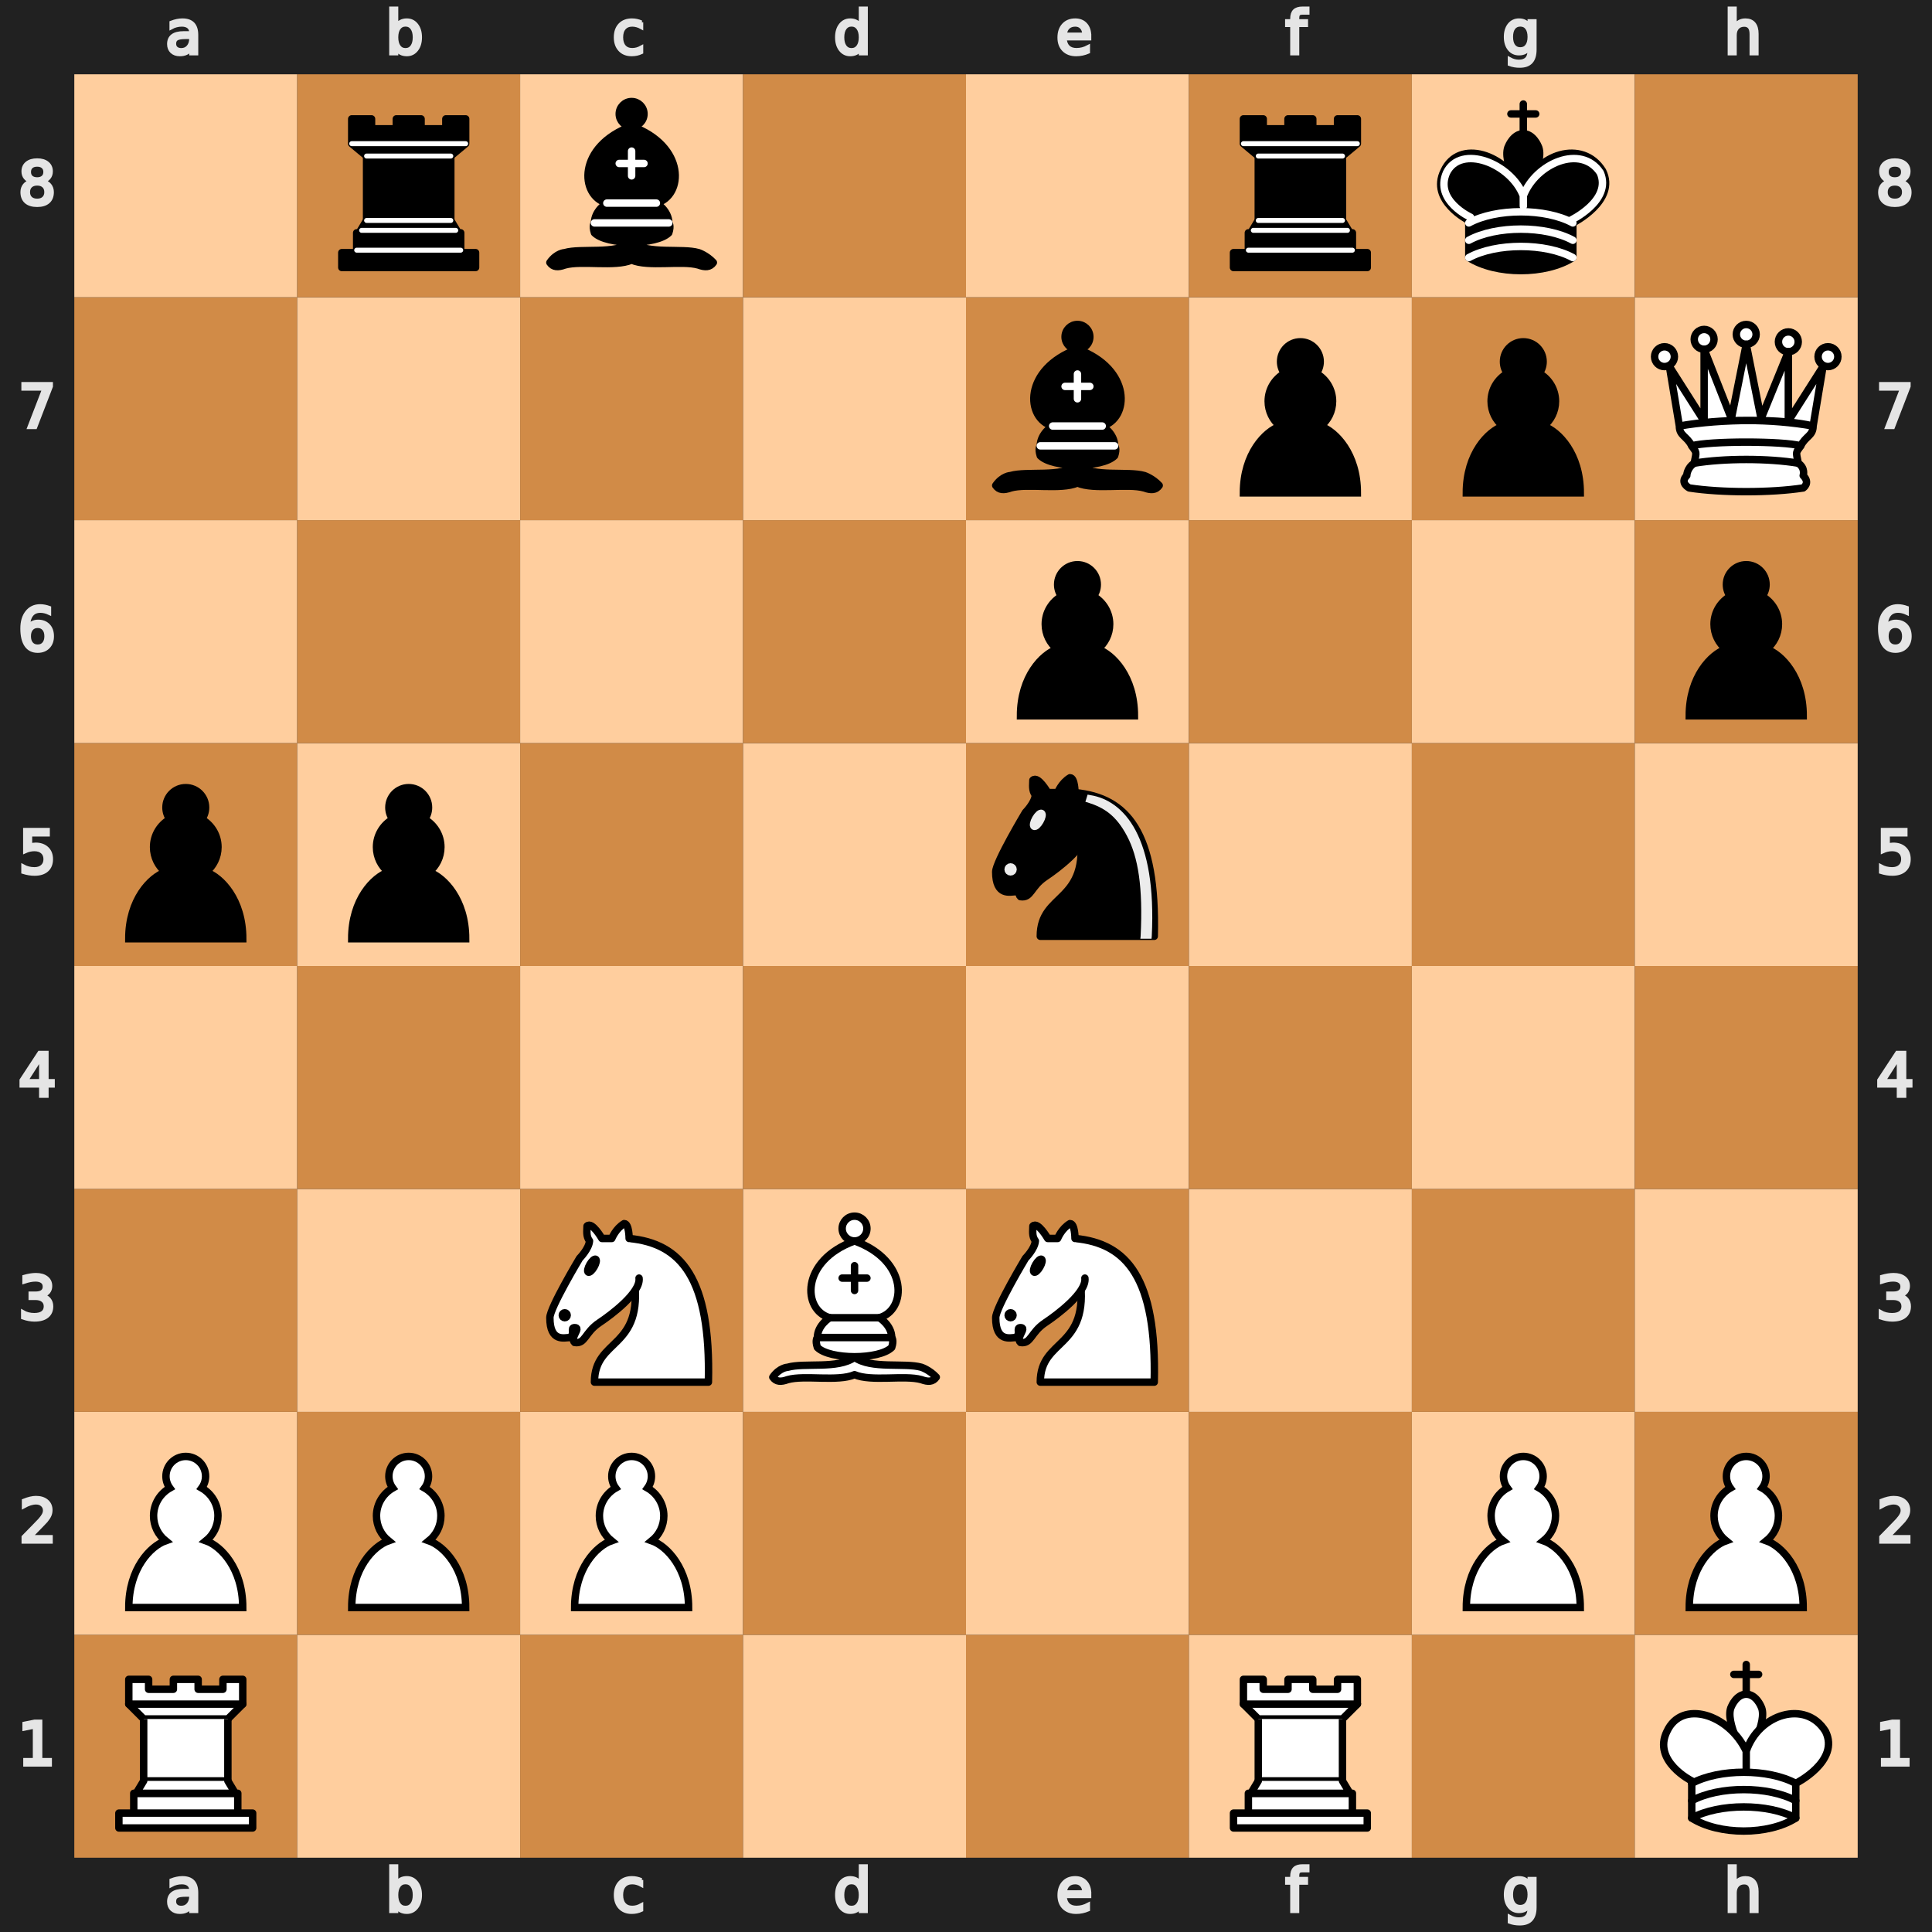
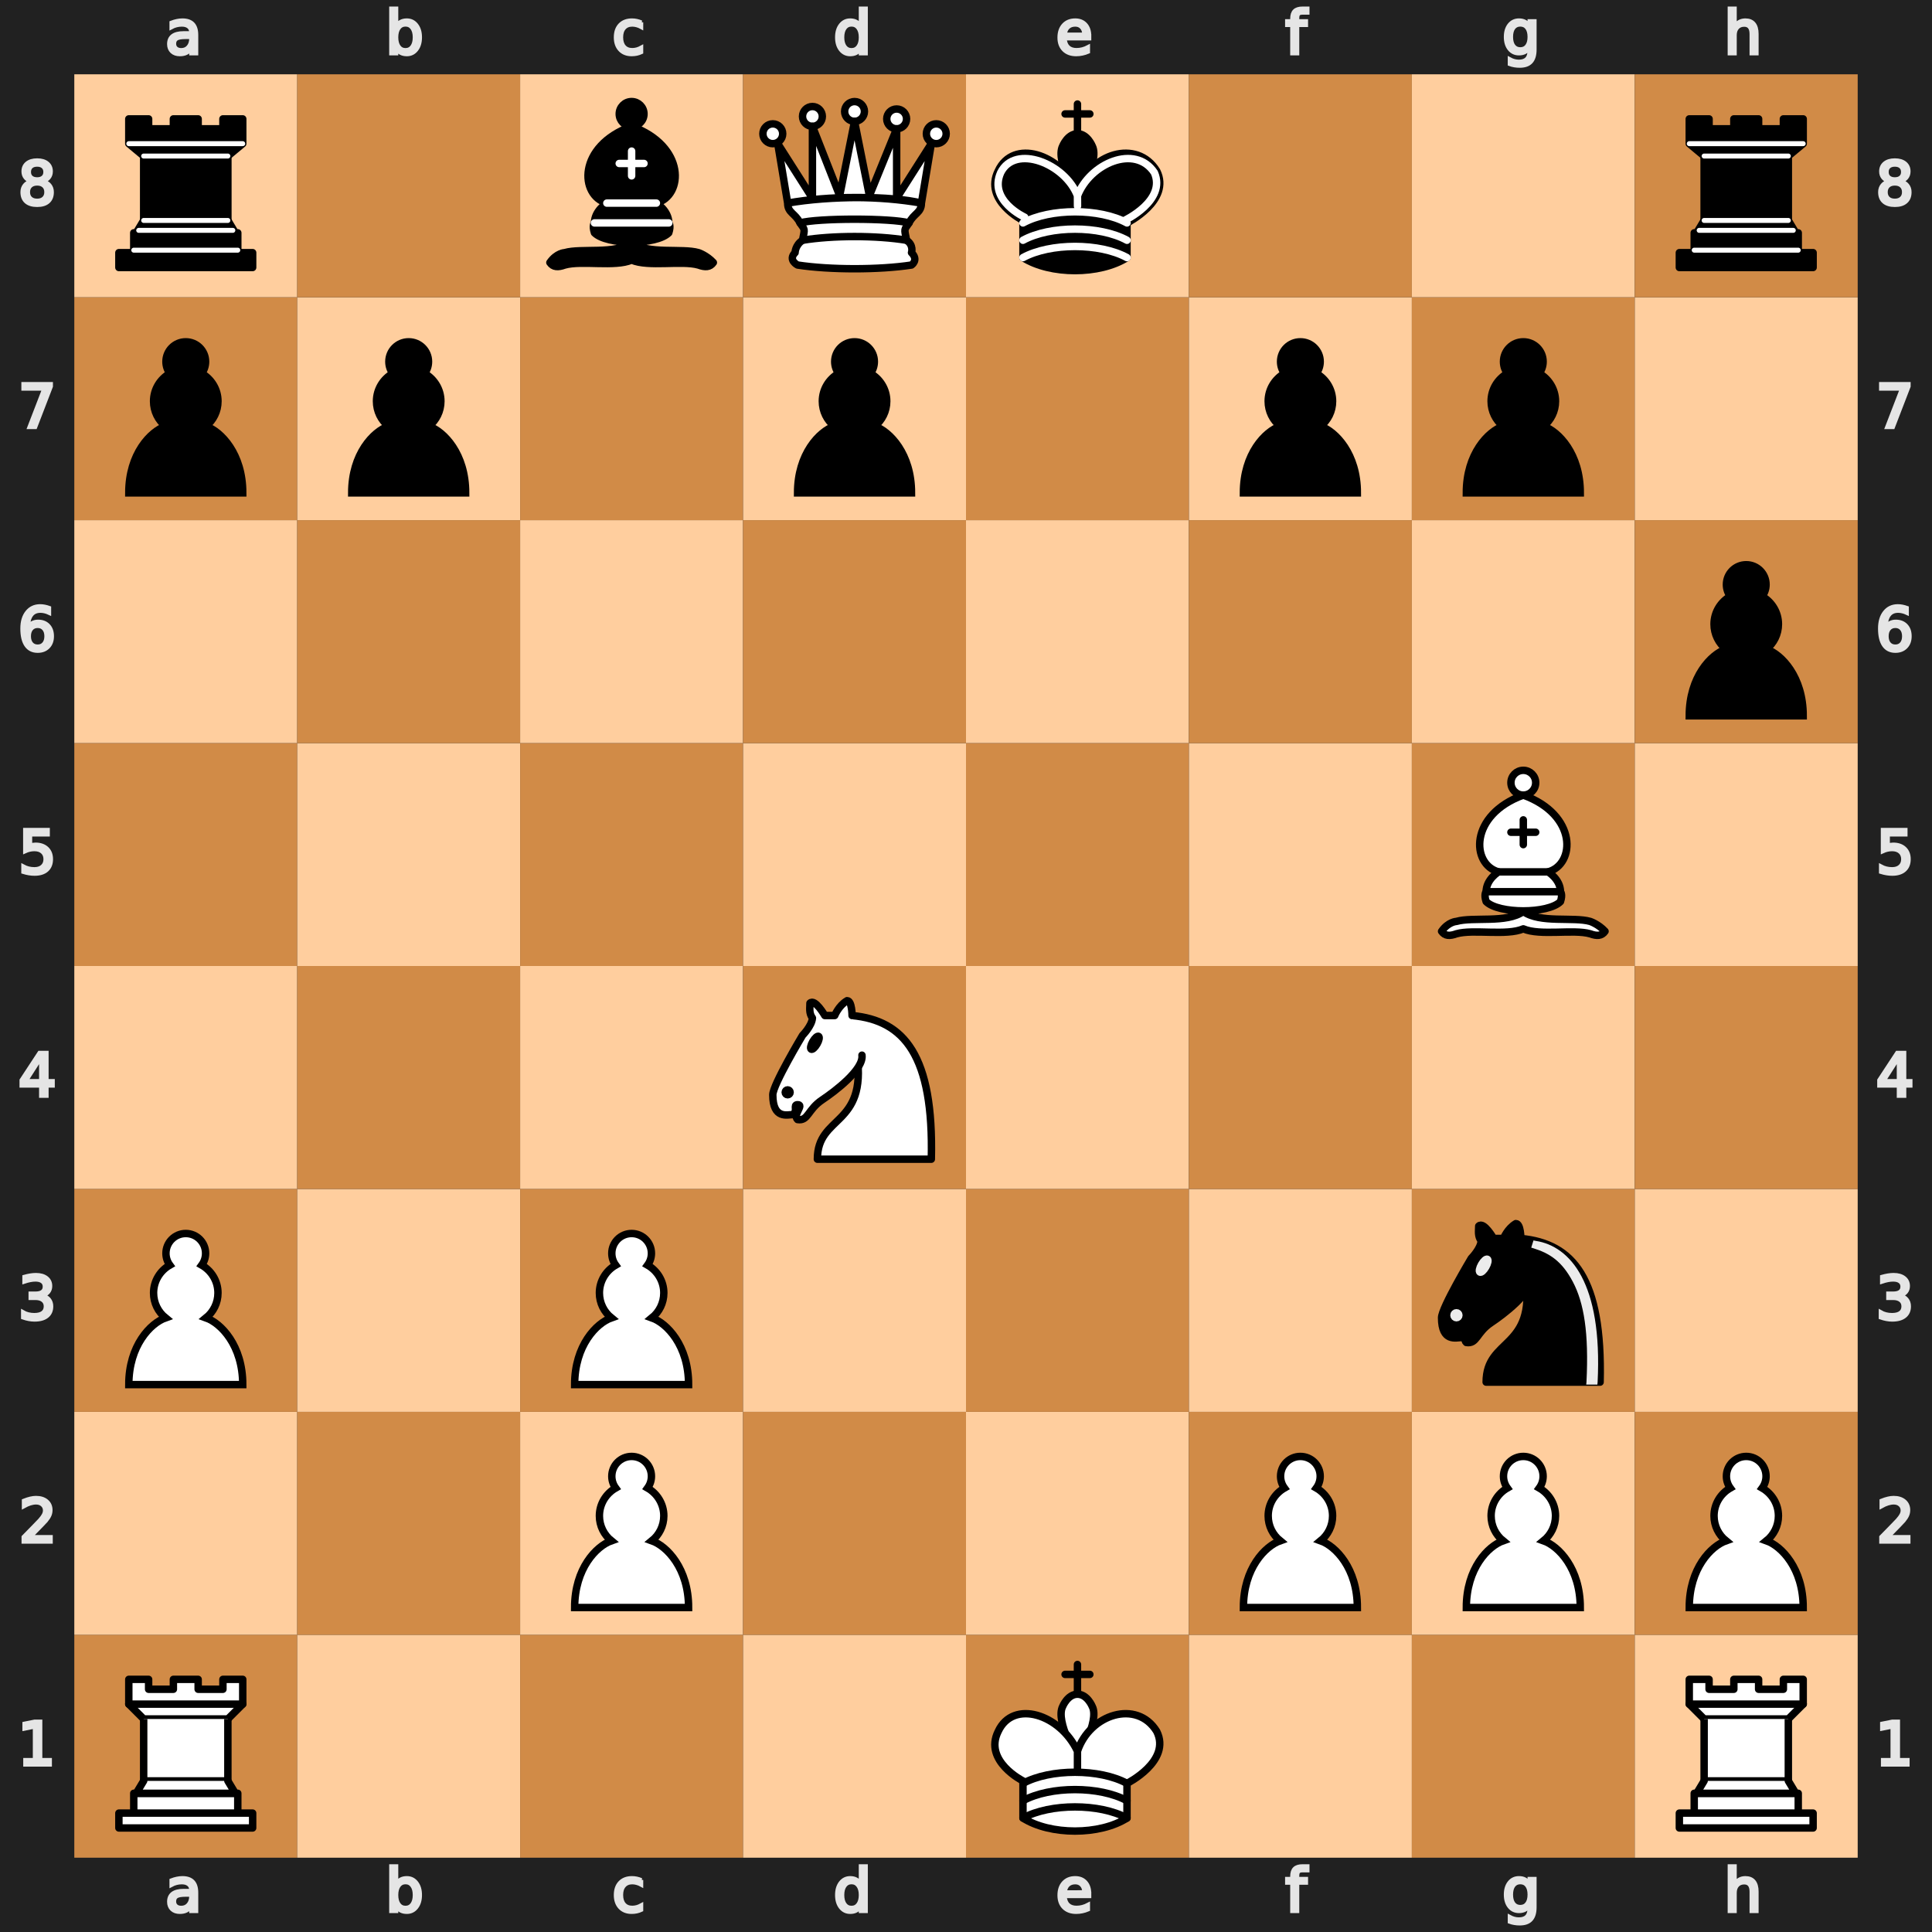
<svg xmlns="http://www.w3.org/2000/svg" xmlns:xlink="http://www.w3.org/1999/xlink" version="1.2" baseProfile="tiny" viewBox="0 0 390 390" width="350" height="350">
  <defs>
    <g id="white-pawn" class="white pawn">
      <path d="M22.5 9c-2.21 0-4 1.79-4 4 0 .89.29 1.71.78 2.38C17.33 16.5 16 18.59 16 21c0 2.03.94 3.84 2.41 5.03-3 1.06-7.41 5.55-7.41 13.47h23c0-7.92-4.41-12.41-7.41-13.47 1.47-1.19 2.41-3 2.41-5.03 0-2.41-1.33-4.5-3.28-5.62.49-.67.78-1.49.78-2.38 0-2.21-1.79-4-4-4z" fill="#fff" stroke="#000" stroke-width="1.5" stroke-linecap="round" />
    </g>
    <g id="white-knight" class="white knight" fill="none" fill-rule="evenodd" stroke="#000" stroke-width="1.5" stroke-linecap="round" stroke-linejoin="round">
      <path d="M 22,10 C 32.5,11 38.5,18 38,39 L 15,39 C 15,30 25,32.5 23,18" style="fill:#ffffff; stroke:#000000;" />
      <path d="M 24,18 C 24.38,20.91 18.45,25.37 16,27 C 13,29 13.18,31.34 11,31 C 9.958,30.06 12.41,27.96 11,28 C 10,28 11.19,29.23 10,30 C 9,30 5.997,31 6,26 C 6,24 12,14 12,14 C 12,14 13.89,12.1 14,10.5 C 13.27,9.506 13.5,8.5 13.5,7.5 C 14.5,6.5 16.5,10 16.5,10 L 18.5,10 C 18.5,10 19.28,8.008 21,7 C 22,7 22,10 22,10" style="fill:#ffffff; stroke:#000000;" />
      <path d="M 9.5 25.5 A 0.5 0.5 0 1 1 8.5,25.5 A 0.5 0.5 0 1 1 9.5 25.5 z" style="fill:#000000; stroke:#000000;" />
      <path d="M 15 15.5 A 0.5 1.5 0 1 1 14,15.5 A 0.5 1.5 0 1 1 15 15.5 z" transform="matrix(0.866,0.5,-0.5,0.866,9.693,-5.173)" style="fill:#000000; stroke:#000000;" />
    </g>
    <g id="white-bishop" class="white bishop" fill="none" fill-rule="evenodd" stroke="#000" stroke-width="1.5" stroke-linecap="round" stroke-linejoin="round">
      <g fill="#fff" stroke-linecap="butt">
        <path d="M9 36c3.39-.97 10.11.43 13.5-2 3.39 2.43 10.11 1.03 13.5 2 0 0 1.65.54 3 2-.68.97-1.65.99-3 .5-3.39-.97-10.11.46-13.5-1-3.39 1.46-10.11.03-13.5 1-1.354.49-2.323.47-3-.5 1.354-1.94 3-2 3-2zM15 32c2.5 2.5 12.5 2.5 15 0 .5-1.5 0-2 0-2 0-2.5-2.5-4-2.5-4 5.5-1.5 6-11.5-5-15.5-11 4-10.5 14-5 15.5 0 0-2.5 1.5-2.5 4 0 0-.5.5 0 2zM25 8a2.5 2.5 0 1 1-5 0 2.5 2.5 0 1 1 5 0z" />
      </g>
      <path d="M17.5 26h10M15 30h15m-7.5-14.5v5M20 18h5" stroke-linejoin="miter" />
    </g>
    <g id="white-rook" class="white rook" fill="#fff" fill-rule="evenodd" stroke="#000" stroke-width="1.5" stroke-linecap="round" stroke-linejoin="round">
      <path d="M9 39h27v-3H9v3zM12 36v-4h21v4H12zM11 14V9h4v2h5V9h5v2h5V9h4v5" stroke-linecap="butt" />
      <path d="M34 14l-3 3H14l-3-3" />
      <path d="M31 17v12.5H14V17" stroke-linecap="butt" stroke-linejoin="miter" />
      <path d="M31 29.5l1.5 2.5h-20l1.5-2.5" />
      <path d="M11 14h23" fill="none" stroke-linejoin="miter" />
    </g>
    <g id="white-queen" class="white queen" fill="#fff" fill-rule="evenodd" stroke="#000" stroke-width="1.5" stroke-linecap="round" stroke-linejoin="round">
      <path d="M8 12a2 2 0 1 1-4 0 2 2 0 1 1 4 0zM24.5 7.5a2 2 0 1 1-4 0 2 2 0 1 1 4 0zM41 12a2 2 0 1 1-4 0 2 2 0 1 1 4 0zM16 8.5a2 2 0 1 1-4 0 2 2 0 1 1 4 0zM33 9a2 2 0 1 1-4 0 2 2 0 1 1 4 0z" />
      <path d="M9 26c8.5-1.5 21-1.5 27 0l2-12-7 11V11l-5.5 13.5-3-15-3 15-5.5-14V25L7 14l2 12zM9 26c0 2 1.5 2 2.5 4 1 1.5 1 1 .5 3.5-1.5 1-1.5 2.5-1.5 2.5-1.5 1.5.5 2.5.5 2.5 6.5 1 16.5 1 23 0 0 0 1.5-1 0-2.5 0 0 .5-1.5-1-2.5-.5-2.5-.5-2 .5-3.5 1-2 2.5-2 2.5-4-8.5-1.5-18.5-1.5-27 0z" stroke-linecap="butt" />
      <path d="M11.5 30c3.5-1 18.5-1 22 0M12 33.5c6-1 15-1 21 0" fill="none" />
    </g>
    <g id="white-king" class="white king" fill="none" fill-rule="evenodd" stroke="#000" stroke-width="1.5" stroke-linecap="round" stroke-linejoin="round">
      <path d="M22.5 11.63V6M20 8h5" stroke-linejoin="miter" />
      <path d="M22.5 25s4.5-7.5 3-10.5c0 0-1-2.5-3-2.5s-3 2.5-3 2.5c-1.5 3 3 10.5 3 10.5" fill="#fff" stroke-linecap="butt" stroke-linejoin="miter" />
      <path d="M11.5 37c5.5 3.5 15.5 3.5 21 0v-7s9-4.5 6-10.5c-4-6.5-13.5-3.5-16 4V27v-3.5c-3.5-7.5-13-10.5-16-4-3 6 5 10 5 10V37z" fill="#fff" />
      <path d="M11.5 30c5.5-3 15.5-3 21 0m-21 3.5c5.5-3 15.5-3 21 0m-21 3.5c5.5-3 15.5-3 21 0" />
    </g>
    <g id="black-pawn" class="black pawn">
      <path d="M22.5 9c-2.21 0-4 1.79-4 4 0 .89.29 1.71.78 2.38C17.33 16.5 16 18.59 16 21c0 2.03.94 3.84 2.41 5.03-3 1.06-7.41 5.55-7.41 13.47h23c0-7.92-4.41-12.41-7.41-13.47 1.47-1.19 2.41-3 2.41-5.03 0-2.41-1.33-4.5-3.28-5.62.49-.67.78-1.49.78-2.38 0-2.21-1.79-4-4-4z" stroke="#000" stroke-width="1.5" stroke-linecap="round" />
    </g>
    <g id="black-knight" class="black knight" fill="none" fill-rule="evenodd" stroke="#000" stroke-width="1.5" stroke-linecap="round" stroke-linejoin="round">
      <path d="M 22,10 C 32.5,11 38.5,18 38,39 L 15,39 C 15,30 25,32.5 23,18" style="fill:#000000; stroke:#000000;" />
      <path d="M 24,18 C 24.38,20.91 18.45,25.37 16,27 C 13,29 13.18,31.34 11,31 C 9.958,30.06 12.41,27.96 11,28 C 10,28 11.19,29.23 10,30 C 9,30 5.997,31 6,26 C 6,24 12,14 12,14 C 12,14 13.89,12.1 14,10.5 C 13.27,9.506 13.5,8.5 13.5,7.5 C 14.5,6.5 16.5,10 16.5,10 L 18.5,10 C 18.5,10 19.28,8.008 21,7 C 22,7 22,10 22,10" style="fill:#000000; stroke:#000000;" />
      <path d="M 9.5 25.5 A 0.5 0.5 0 1 1 8.5,25.5 A 0.5 0.5 0 1 1 9.5 25.5 z" style="fill:#ececec; stroke:#ececec;" />
      <path d="M 15 15.5 A 0.5 1.5 0 1 1 14,15.5 A 0.5 1.5 0 1 1 15 15.5 z" transform="matrix(0.866,0.5,-0.5,0.866,9.693,-5.173)" style="fill:#ececec; stroke:#ececec;" />
      <path d="M 24.55,10.4 L 24.1,11.85 L 24.6,12 C 27.75,13 30.25,14.49 32.5,18.75 C 34.75,23.01 35.75,29.06 35.25,39 L 35.2,39.5 L 37.45,39.5 L 37.5,39 C 38,28.94 36.62,22.15 34.25,17.66 C 31.88,13.17 28.46,11.02 25.06,10.5 L 24.55,10.4 z " style="fill:#ececec; stroke:none;" />
    </g>
    <g id="black-bishop" class="black bishop" fill="none" fill-rule="evenodd" stroke="#000" stroke-width="1.5" stroke-linecap="round" stroke-linejoin="round">
      <path d="M9 36c3.39-.97 10.11.43 13.5-2 3.39 2.43 10.11 1.03 13.5 2 0 0 1.65.54 3 2-.68.97-1.65.99-3 .5-3.39-.97-10.11.46-13.5-1-3.39 1.46-10.11.03-13.5 1-1.354.49-2.323.47-3-.5 1.354-1.94 3-2 3-2zm6-4c2.5 2.5 12.5 2.5 15 0 .5-1.5 0-2 0-2 0-2.5-2.5-4-2.5-4 5.5-1.5 6-11.5-5-15.5-11 4-10.5 14-5 15.5 0 0-2.5 1.5-2.5 4 0 0-.5.5 0 2zM25 8a2.5 2.5 0 1 1-5 0 2.5 2.5 0 1 1 5 0z" fill="#000" stroke-linecap="butt" />
      <path d="M17.5 26h10M15 30h15m-7.5-14.5v5M20 18h5" stroke="#fff" stroke-linejoin="miter" />
    </g>
    <g id="black-rook" class="black rook" fill="#000" fill-rule="evenodd" stroke="#000" stroke-width="1.5" stroke-linecap="round" stroke-linejoin="round">
      <path d="M9 39h27v-3H9v3zM12.5 32l1.5-2.5h17l1.5 2.5h-20zM12 36v-4h21v4H12z" stroke-linecap="butt" />
      <path d="M14 29.5v-13h17v13H14z" stroke-linecap="butt" stroke-linejoin="miter" />
      <path d="M14 16.5L11 14h23l-3 2.5H14zM11 14V9h4v2h5V9h5v2h5V9h4v5H11z" stroke-linecap="butt" />
      <path d="M12 35.5h21M13 31.5h19M14 29.5h17M14 16.5h17M11 14h23" fill="none" stroke="#fff" stroke-width="1" stroke-linejoin="miter" />
    </g>
    <g id="black-king" class="black king" fill="none" fill-rule="evenodd" stroke="#000" stroke-width="1.5" stroke-linecap="round" stroke-linejoin="round">
      <path d="M22.5 11.63V6" stroke-linejoin="miter" />
      <path d="M22.5 25s4.5-7.5 3-10.5c0 0-1-2.5-3-2.5s-3 2.5-3 2.5c-1.5 3 3 10.5 3 10.5" fill="#000" stroke-linecap="butt" stroke-linejoin="miter" />
      <path d="M11.5 37c5.5 3.5 15.5 3.5 21 0v-7s9-4.5 6-10.5c-4-6.5-13.5-3.5-16 4V27v-3.5c-3.5-7.5-13-10.5-16-4-3 6 5 10 5 10V37z" fill="#000" />
      <path d="M20 8h5" stroke-linejoin="miter" />
      <path d="M32 29.5s8.5-4 6.03-9.65C34.15 14 25 18 22.5 24.5l.01 2.1-.01-2.1C20 18 9.906 14 6.997 19.85c-2.497 5.65 4.853 9 4.853 9M11.5 30c5.5-3 15.5-3 21 0m-21 3.5c5.5-3 15.5-3 21 0m-21 3.5c5.5-3 15.5-3 21 0" stroke="#fff" />
    </g>
  </defs>
  <rect x="0" y="0" width="390" height="390" fill="#212121" />
  <g transform="translate(20, 0) scale(0.75, 0.75)" fill="#e5e5e5" stroke="#e5e5e5">
    <path d="M23.328 10.016q-1.742 0-2.414.398-.672.398-.672 1.36 0 .765.5 1.218.508.445 1.375.445 1.196 0 1.914-.843.727-.852.727-2.258v-.32zm2.867-.594v4.992h-1.437v-1.328q-.492.797-1.227 1.18-.734.375-1.797.375-1.343 0-2.14-.75-.79-.758-.79-2.024 0-1.476.985-2.226.992-.75 2.953-.75h2.016V8.75q0-.992-.656-1.531-.649-.547-1.829-.547-.75 0-1.46.18-.711.18-1.368.539V6.062q.79-.304 1.532-.453.742-.156 1.445-.156 1.898 0 2.836.984.937.985.937 2.985z" />
  </g>
  <g transform="translate(20, 375) scale(0.75, 0.75)" fill="#e5e5e5" stroke="#e5e5e5">
    <path d="M23.328 10.016q-1.742 0-2.414.398-.672.398-.672 1.36 0 .765.5 1.218.508.445 1.375.445 1.196 0 1.914-.843.727-.852.727-2.258v-.32zm2.867-.594v4.992h-1.437v-1.328q-.492.797-1.227 1.18-.734.375-1.797.375-1.343 0-2.14-.75-.79-.758-.79-2.024 0-1.476.985-2.226.992-.75 2.953-.75h2.016V8.75q0-.992-.656-1.531-.649-.547-1.829-.547-.75 0-1.46.18-.711.18-1.368.539V6.062q.79-.304 1.532-.453.742-.156 1.445-.156 1.898 0 2.836.984.937.985.937 2.985z" />
  </g>
  <g transform="translate(65, 0) scale(0.75, 0.75)" fill="#e5e5e5" stroke="#e5e5e5">
    <path d="M24.922 10.047q0-1.586-.656-2.485-.649-.906-1.79-.906-1.14 0-1.796.906-.649.899-.649 2.485 0 1.586.649 2.492.656.898 1.797.898 1.14 0 1.789-.898.656-.906.656-2.492zm-4.89-3.055q.452-.781 1.14-1.156.695-.383 1.656-.383 1.594 0 2.586 1.266 1 1.265 1 3.328 0 2.062-1 3.328-.992 1.266-2.586 1.266-.96 0-1.656-.375-.688-.383-1.14-1.164v1.312h-1.446V2.258h1.445z" />
  </g>
  <g transform="translate(65, 375) scale(0.75, 0.75)" fill="#e5e5e5" stroke="#e5e5e5">
    <path d="M24.922 10.047q0-1.586-.656-2.485-.649-.906-1.79-.906-1.14 0-1.796.906-.649.899-.649 2.485 0 1.586.649 2.492.656.898 1.797.898 1.14 0 1.789-.898.656-.906.656-2.492zm-4.89-3.055q.452-.781 1.14-1.156.695-.383 1.656-.383 1.594 0 2.586 1.266 1 1.265 1 3.328 0 2.062-1 3.328-.992 1.266-2.586 1.266-.96 0-1.656-.375-.688-.383-1.14-1.164v1.312h-1.446V2.258h1.445z" />
  </g>
  <g transform="translate(110, 0) scale(0.75, 0.75)" fill="#e5e5e5" stroke="#e5e5e5">
    <path d="M25.96 6v1.344q-.608-.336-1.226-.5-.609-.172-1.234-.172-1.398 0-2.172.89-.773.883-.773 2.485 0 1.601.773 2.492.774.883 2.172.883.625 0 1.234-.164.618-.172 1.227-.508v1.328q-.602.281-1.25.422-.64.14-1.367.14-1.977 0-3.14-1.242-1.165-1.242-1.165-3.351 0-2.14 1.172-3.367 1.18-1.227 3.227-1.227.664 0 1.296.14.633.134 1.227.407z" />
  </g>
  <g transform="translate(110, 375) scale(0.75, 0.75)" fill="#e5e5e5" stroke="#e5e5e5">
    <path d="M25.96 6v1.344q-.608-.336-1.226-.5-.609-.172-1.234-.172-1.398 0-2.172.89-.773.883-.773 2.485 0 1.601.773 2.492.774.883 2.172.883.625 0 1.234-.164.618-.172 1.227-.508v1.328q-.602.281-1.25.422-.64.14-1.367.14-1.977 0-3.14-1.242-1.165-1.242-1.165-3.351 0-2.14 1.172-3.367 1.18-1.227 3.227-1.227.664 0 1.296.14.633.134 1.227.407z" />
  </g>
  <g transform="translate(155, 0) scale(0.75, 0.75)" fill="#e5e5e5" stroke="#e5e5e5">
    <path d="M24.973 6.992V2.258h1.437v12.156h-1.437v-1.312q-.453.78-1.149 1.164-.687.375-1.656.375-1.586 0-2.586-1.266-.992-1.266-.992-3.328 0-2.063.992-3.328 1-1.266 2.586-1.266.969 0 1.656.383.696.375 1.149 1.156zm-4.899 3.055q0 1.586.649 2.492.656.898 1.797.898 1.14 0 1.796-.898.657-.906.657-2.492 0-1.586-.657-2.485-.656-.906-1.796-.906-1.141 0-1.797.906-.649.899-.649 2.485z" />
  </g>
  <g transform="translate(155, 375) scale(0.75, 0.75)" fill="#e5e5e5" stroke="#e5e5e5">
    <path d="M24.973 6.992V2.258h1.437v12.156h-1.437v-1.312q-.453.78-1.149 1.164-.687.375-1.656.375-1.586 0-2.586-1.266-.992-1.266-.992-3.328 0-2.063.992-3.328 1-1.266 2.586-1.266.969 0 1.656.383.696.375 1.149 1.156zm-4.899 3.055q0 1.586.649 2.492.656.898 1.797.898 1.14 0 1.796-.898.657-.906.657-2.492 0-1.586-.657-2.485-.656-.906-1.796-.906-1.141 0-1.797.906-.649.899-.649 2.485z" />
  </g>
  <g transform="translate(200, 0) scale(0.75, 0.75)" fill="#e5e5e5" stroke="#e5e5e5">
    <path d="M26.555 9.68v.703h-6.61q.094 1.484.89 2.265.806.774 2.235.774.828 0 1.602-.203.781-.203 1.547-.61v1.36q-.774.328-1.586.5-.813.172-1.649.172-2.093 0-3.32-1.22-1.219-1.218-1.219-3.296 0-2.148 1.157-3.406 1.164-1.266 3.132-1.266 1.766 0 2.79 1.14 1.03 1.134 1.03 3.087zm-1.438-.422q-.015-1.18-.664-1.883-.64-.703-1.703-.703-1.203 0-1.93.68-.718.68-.828 1.914z" />
  </g>
  <g transform="translate(200, 375) scale(0.75, 0.75)" fill="#e5e5e5" stroke="#e5e5e5">
    <path d="M26.555 9.68v.703h-6.61q.094 1.484.89 2.265.806.774 2.235.774.828 0 1.602-.203.781-.203 1.547-.61v1.36q-.774.328-1.586.5-.813.172-1.649.172-2.093 0-3.32-1.22-1.219-1.218-1.219-3.296 0-2.148 1.157-3.406 1.164-1.266 3.132-1.266 1.766 0 2.79 1.14 1.03 1.134 1.03 3.087zm-1.438-.422q-.015-1.18-.664-1.883-.64-.703-1.703-.703-1.203 0-1.93.68-.718.68-.828 1.914z" />
  </g>
  <g transform="translate(245, 0) scale(0.75, 0.75)" fill="#e5e5e5" stroke="#e5e5e5">
    <path d="M25.285 2.258v1.195H23.91q-.773 0-1.078.313-.297.312-.297 1.125v.773h2.367v1.117h-2.367v7.633H21.09V6.781h-1.375V5.664h1.375v-.61q0-1.46.68-2.124.68-.672 2.156-.672z" />
  </g>
  <g transform="translate(245, 375) scale(0.75, 0.75)" fill="#e5e5e5" stroke="#e5e5e5">
    <path d="M25.285 2.258v1.195H23.91q-.773 0-1.078.313-.297.312-.297 1.125v.773h2.367v1.117h-2.367v7.633H21.09V6.781h-1.375V5.664h1.375v-.61q0-1.46.68-2.124.68-.672 2.156-.672z" />
  </g>
  <g transform="translate(290, 0) scale(0.75, 0.75)" fill="#e5e5e5" stroke="#e5e5e5">
    <path d="M24.973 9.937q0-1.562-.649-2.421-.64-.86-1.804-.86-1.157 0-1.805.86-.64.859-.64 2.421 0 1.555.64 2.415.648.859 1.805.859 1.164 0 1.804-.86.649-.859.649-2.414zm1.437 3.391q0 2.234-.992 3.32-.992 1.094-3.04 1.094-.757 0-1.429-.117-.672-.11-1.304-.344v-1.398q.632.344 1.25.508.617.164 1.257.164 1.414 0 2.118-.743.703-.734.703-2.226v-.711q-.446.773-1.141 1.156-.695.383-1.664.383-1.61 0-2.594-1.227-.984-1.226-.984-3.25 0-2.03.984-3.257.985-1.227 2.594-1.227.969 0 1.664.383t1.14 1.156V5.664h1.438z" />
  </g>
  <g transform="translate(290, 375) scale(0.75, 0.75)" fill="#e5e5e5" stroke="#e5e5e5">
    <path d="M24.973 9.937q0-1.562-.649-2.421-.64-.86-1.804-.86-1.157 0-1.805.86-.64.859-.64 2.421 0 1.555.64 2.415.648.859 1.805.859 1.164 0 1.804-.86.649-.859.649-2.414zm1.437 3.391q0 2.234-.992 3.32-.992 1.094-3.04 1.094-.757 0-1.429-.117-.672-.11-1.304-.344v-1.398q.632.344 1.25.508.617.164 1.257.164 1.414 0 2.118-.743.703-.734.703-2.226v-.711q-.446.773-1.141 1.156-.695.383-1.664.383-1.61 0-2.594-1.227-.984-1.226-.984-3.25 0-2.03.984-3.257.985-1.227 2.594-1.227.969 0 1.664.383t1.14 1.156V5.664h1.438z" />
  </g>
  <g transform="translate(335, 0) scale(0.75, 0.75)" fill="#e5e5e5" stroke="#e5e5e5">
    <path d="M26.164 9.133v5.281h-1.437V9.18q0-1.243-.485-1.86-.484-.617-1.453-.617-1.164 0-1.836.742-.672.742-.672 2.024v4.945h-1.445V2.258h1.445v4.765q.516-.789 1.211-1.18.703-.39 1.617-.39 1.508 0 2.282.938.773.93.773 2.742z" />
  </g>
  <g transform="translate(335, 375) scale(0.75, 0.75)" fill="#e5e5e5" stroke="#e5e5e5">
    <path d="M26.164 9.133v5.281h-1.437V9.18q0-1.243-.485-1.86-.484-.617-1.453-.617-1.164 0-1.836.742-.672.742-.672 2.024v4.945h-1.445V2.258h1.445v4.765q.516-.789 1.211-1.18.703-.39 1.617-.39 1.508 0 2.282.938.773.93.773 2.742z" />
  </g>
  <g transform="translate(0, 335) scale(0.75, 0.75)" fill="#e5e5e5" stroke="#e5e5e5">
    <path d="M6.754 26.996h2.578v-8.898l-2.805.562v-1.437l2.79-.563h1.578v10.336h2.578v1.328h-6.72z" />
  </g>
  <g transform="translate(375, 335) scale(0.75, 0.75)" fill="#e5e5e5" stroke="#e5e5e5">
    <path d="M6.754 26.996h2.578v-8.898l-2.805.562v-1.437l2.79-.563h1.578v10.336h2.578v1.328h-6.72z" />
  </g>
  <g transform="translate(0, 290) scale(0.75, 0.75)" fill="#e5e5e5" stroke="#e5e5e5">
    <path d="M8.195 26.996h5.508v1.328H6.297v-1.328q.898-.93 2.445-2.492 1.555-1.57 1.953-2.024.758-.851 1.055-1.437.305-.594.305-1.164 0-.93-.657-1.516-.648-.586-1.695-.586-.742 0-1.57.258-.82.258-1.758.781v-1.593q.953-.383 1.781-.578.828-.196 1.516-.196 1.812 0 2.89.906 1.079.907 1.079 2.422 0 .72-.274 1.368-.265.64-.976 1.515-.196.227-1.243 1.313-1.046 1.078-2.953 3.023z" />
  </g>
  <g transform="translate(375, 290) scale(0.75, 0.75)" fill="#e5e5e5" stroke="#e5e5e5">
    <path d="M8.195 26.996h5.508v1.328H6.297v-1.328q.898-.93 2.445-2.492 1.555-1.57 1.953-2.024.758-.851 1.055-1.437.305-.594.305-1.164 0-.93-.657-1.516-.648-.586-1.695-.586-.742 0-1.57.258-.82.258-1.758.781v-1.593q.953-.383 1.781-.578.828-.196 1.516-.196 1.812 0 2.89.906 1.079.907 1.079 2.422 0 .72-.274 1.368-.265.64-.976 1.515-.196.227-1.243 1.313-1.046 1.078-2.953 3.023z" />
  </g>
  <g transform="translate(0, 245) scale(0.75, 0.75)" fill="#e5e5e5" stroke="#e5e5e5">
    <path d="M11.434 22.035q1.132.242 1.765 1.008.64.766.64 1.89 0 1.727-1.187 2.672-1.187.946-3.375.946-.734 0-1.515-.149-.774-.14-1.602-.43V26.45q.656.383 1.438.578.78.196 1.632.196 1.485 0 2.258-.586.782-.586.782-1.703 0-1.032-.727-1.61-.719-.586-2.008-.586h-1.36v-1.297h1.423q1.164 0 1.78-.46.618-.47.618-1.344 0-.899-.64-1.375-.633-.485-1.82-.485-.65 0-1.391.141-.743.14-1.633.437V16.95q.898-.25 1.68-.375.788-.125 1.484-.125 1.797 0 2.844.82 1.046.813 1.046 2.204 0 .968-.554 1.64-.555.664-1.578.922z" />
  </g>
  <g transform="translate(375, 245) scale(0.75, 0.75)" fill="#e5e5e5" stroke="#e5e5e5">
    <path d="M11.434 22.035q1.132.242 1.765 1.008.64.766.64 1.89 0 1.727-1.187 2.672-1.187.946-3.375.946-.734 0-1.515-.149-.774-.14-1.602-.43V26.45q.656.383 1.438.578.78.196 1.632.196 1.485 0 2.258-.586.782-.586.782-1.703 0-1.032-.727-1.61-.719-.586-2.008-.586h-1.36v-1.297h1.423q1.164 0 1.78-.46.618-.47.618-1.344 0-.899-.64-1.375-.633-.485-1.82-.485-.65 0-1.391.141-.743.14-1.633.437V16.95q.898-.25 1.68-.375.788-.125 1.484-.125 1.797 0 2.844.82 1.046.813 1.046 2.204 0 .968-.554 1.64-.555.664-1.578.922z" />
  </g>
  <g transform="translate(0, 200) scale(0.75, 0.75)" fill="#e5e5e5" stroke="#e5e5e5">
    <path d="M11.016 18.035L7.03 24.262h3.985zm-.414-1.375h1.984v7.602h1.664v1.312h-1.664v2.75h-1.57v-2.75H5.75v-1.523z" />
  </g>
  <g transform="translate(375, 200) scale(0.75, 0.75)" fill="#e5e5e5" stroke="#e5e5e5">
    <path d="M11.016 18.035L7.03 24.262h3.985zm-.414-1.375h1.984v7.602h1.664v1.312h-1.664v2.75h-1.57v-2.75H5.75v-1.523z" />
  </g>
  <g transform="translate(0, 155) scale(0.75, 0.75)" fill="#e5e5e5" stroke="#e5e5e5">
    <path d="M6.719 16.66h6.195v1.328h-4.75v2.86q.344-.118.688-.172.343-.063.687-.063 1.953 0 3.094 1.07 1.14 1.07 1.14 2.899 0 1.883-1.171 2.93-1.172 1.039-3.305 1.039-.735 0-1.5-.125-.758-.125-1.57-.375v-1.586q.703.383 1.453.57.75.188 1.586.188 1.351 0 2.14-.711.79-.711.79-1.93 0-1.219-.79-1.93-.789-.71-2.14-.71-.633 0-1.266.14-.625.14-1.281.438z" />
  </g>
  <g transform="translate(375, 155) scale(0.75, 0.75)" fill="#e5e5e5" stroke="#e5e5e5">
    <path d="M6.719 16.66h6.195v1.328h-4.75v2.86q.344-.118.688-.172.343-.063.687-.063 1.953 0 3.094 1.07 1.14 1.07 1.14 2.899 0 1.883-1.171 2.93-1.172 1.039-3.305 1.039-.735 0-1.5-.125-.758-.125-1.57-.375v-1.586q.703.383 1.453.57.75.188 1.586.188 1.351 0 2.14-.711.79-.711.79-1.93 0-1.219-.79-1.93-.789-.71-2.14-.71-.633 0-1.266.14-.625.14-1.281.438z" />
  </g>
  <g transform="translate(0, 110) scale(0.75, 0.75)" fill="#e5e5e5" stroke="#e5e5e5">
    <path d="M10.137 21.863q-1.063 0-1.688.727-.617.726-.617 1.992 0 1.258.617 1.992.625.727 1.688.727 1.062 0 1.68-.727.624-.734.624-1.992 0-1.266-.625-1.992-.617-.727-1.68-.727zm3.133-4.945v1.437q-.594-.28-1.204-.43-.601-.148-1.195-.148-1.562 0-2.39 1.055-.82 1.055-.938 3.188.46-.68 1.156-1.04.696-.367 1.531-.367 1.758 0 2.774 1.07 1.023 1.063 1.023 2.899 0 1.797-1.062 2.883-1.063 1.086-2.828 1.086-2.024 0-3.094-1.547-1.07-1.555-1.07-4.5 0-2.766 1.312-4.406 1.313-1.649 3.524-1.649.593 0 1.195.117.61.118 1.266.352z" />
  </g>
  <g transform="translate(375, 110) scale(0.75, 0.75)" fill="#e5e5e5" stroke="#e5e5e5">
    <path d="M10.137 21.863q-1.063 0-1.688.727-.617.726-.617 1.992 0 1.258.617 1.992.625.727 1.688.727 1.062 0 1.68-.727.624-.734.624-1.992 0-1.266-.625-1.992-.617-.727-1.68-.727zm3.133-4.945v1.437q-.594-.28-1.204-.43-.601-.148-1.195-.148-1.562 0-2.39 1.055-.82 1.055-.938 3.188.46-.68 1.156-1.04.696-.367 1.531-.367 1.758 0 2.774 1.07 1.023 1.063 1.023 2.899 0 1.797-1.062 2.883-1.063 1.086-2.828 1.086-2.024 0-3.094-1.547-1.07-1.555-1.07-4.5 0-2.766 1.312-4.406 1.313-1.649 3.524-1.649.593 0 1.195.117.61.118 1.266.352z" />
  </g>
  <g transform="translate(0, 65) scale(0.75, 0.75)" fill="#e5e5e5" stroke="#e5e5e5">
    <path d="M6.25 16.66h7.5v.672L9.516 28.324H7.867l3.985-10.336H6.25z" />
  </g>
  <g transform="translate(375, 65) scale(0.75, 0.75)" fill="#e5e5e5" stroke="#e5e5e5">
    <path d="M6.25 16.66h7.5v.672L9.516 28.324H7.867l3.985-10.336H6.25z" />
  </g>
  <g transform="translate(0, 20) scale(0.75, 0.75)" fill="#e5e5e5" stroke="#e5e5e5">
    <path d="M10 22.785q-1.125 0-1.773.602-.641.601-.641 1.656t.64 1.656q.649.602 1.774.602t1.773-.602q.649-.61.649-1.656 0-1.055-.649-1.656-.64-.602-1.773-.602zm-1.578-.672q-1.016-.25-1.586-.945-.563-.695-.563-1.695 0-1.399.993-2.211 1-.813 2.734-.813 1.742 0 2.734.813.993.812.993 2.21 0 1-.57 1.696-.563.695-1.571.945 1.14.266 1.773 1.04.641.773.641 1.89 0 1.695-1.04 2.602-1.03.906-2.96.906t-2.969-.906Q6 26.738 6 25.043q0-1.117.64-1.89.641-.774 1.782-1.04zm-.578-2.492q0 .906.562 1.414.57.508 1.594.508 1.016 0 1.586-.508.578-.508.578-1.414 0-.906-.578-1.414-.57-.508-1.586-.508-1.023 0-1.594.508-.562.508-.562 1.414z" />
  </g>
  <g transform="translate(375, 20) scale(0.75, 0.75)" fill="#e5e5e5" stroke="#e5e5e5">
    <path d="M10 22.785q-1.125 0-1.773.602-.641.601-.641 1.656t.64 1.656q.649.602 1.774.602t1.773-.602q.649-.61.649-1.656 0-1.055-.649-1.656-.64-.602-1.773-.602zm-1.578-.672q-1.016-.25-1.586-.945-.563-.695-.563-1.695 0-1.399.993-2.211 1-.813 2.734-.813 1.742 0 2.734.813.993.812.993 2.21 0 1-.57 1.696-.563.695-1.571.945 1.14.266 1.773 1.04.641.773.641 1.89 0 1.695-1.04 2.602-1.03.906-2.96.906t-2.969-.906Q6 26.738 6 25.043q0-1.117.64-1.89.641-.774 1.782-1.04zm-.578-2.492q0 .906.562 1.414.57.508 1.594.508 1.016 0 1.586-.508.578-.508.578-1.414 0-.906-.578-1.414-.57-.508-1.586-.508-1.023 0-1.594.508-.562.508-.562 1.414z" />
  </g>
  <rect x="15" y="330" width="45" height="45" class="square dark a1" stroke="none" fill="#d18b47" />
  <rect x="60" y="330" width="45" height="45" class="square light b1" stroke="none" fill="#ffce9e" />
  <rect x="105" y="330" width="45" height="45" class="square dark c1" stroke="none" fill="#d18b47" />
  <rect x="150" y="330" width="45" height="45" class="square light d1" stroke="none" fill="#ffce9e" />
  <rect x="195" y="330" width="45" height="45" class="square dark e1" stroke="none" fill="#d18b47" />
  <rect x="240" y="330" width="45" height="45" class="square light f1" stroke="none" fill="#ffce9e" />
  <rect x="285" y="330" width="45" height="45" class="square dark g1" stroke="none" fill="#d18b47" />
  <rect x="330" y="330" width="45" height="45" class="square light h1" stroke="none" fill="#ffce9e" />
  <rect x="15" y="285" width="45" height="45" class="square light a2" stroke="none" fill="#ffce9e" />
  <rect x="60" y="285" width="45" height="45" class="square dark b2" stroke="none" fill="#d18b47" />
  <rect x="105" y="285" width="45" height="45" class="square light c2" stroke="none" fill="#ffce9e" />
  <rect x="150" y="285" width="45" height="45" class="square dark d2" stroke="none" fill="#d18b47" />
  <rect x="195" y="285" width="45" height="45" class="square light e2" stroke="none" fill="#ffce9e" />
  <rect x="240" y="285" width="45" height="45" class="square dark f2" stroke="none" fill="#d18b47" />
  <rect x="285" y="285" width="45" height="45" class="square light g2" stroke="none" fill="#ffce9e" />
  <rect x="330" y="285" width="45" height="45" class="square dark h2" stroke="none" fill="#d18b47" />
  <rect x="15" y="240" width="45" height="45" class="square dark a3" stroke="none" fill="#d18b47" />
  <rect x="60" y="240" width="45" height="45" class="square light b3" stroke="none" fill="#ffce9e" />
  <rect x="105" y="240" width="45" height="45" class="square dark c3" stroke="none" fill="#d18b47" />
  <rect x="150" y="240" width="45" height="45" class="square light d3" stroke="none" fill="#ffce9e" />
  <rect x="195" y="240" width="45" height="45" class="square dark e3" stroke="none" fill="#d18b47" />
  <rect x="240" y="240" width="45" height="45" class="square light f3" stroke="none" fill="#ffce9e" />
  <rect x="285" y="240" width="45" height="45" class="square dark g3" stroke="none" fill="#d18b47" />
  <rect x="330" y="240" width="45" height="45" class="square light h3" stroke="none" fill="#ffce9e" />
  <rect x="15" y="195" width="45" height="45" class="square light a4" stroke="none" fill="#ffce9e" />
  <rect x="60" y="195" width="45" height="45" class="square dark b4" stroke="none" fill="#d18b47" />
  <rect x="105" y="195" width="45" height="45" class="square light c4" stroke="none" fill="#ffce9e" />
  <rect x="150" y="195" width="45" height="45" class="square dark d4" stroke="none" fill="#d18b47" />
  <rect x="195" y="195" width="45" height="45" class="square light e4" stroke="none" fill="#ffce9e" />
  <rect x="240" y="195" width="45" height="45" class="square dark f4" stroke="none" fill="#d18b47" />
  <rect x="285" y="195" width="45" height="45" class="square light g4" stroke="none" fill="#ffce9e" />
  <rect x="330" y="195" width="45" height="45" class="square dark h4" stroke="none" fill="#d18b47" />
  <rect x="15" y="150" width="45" height="45" class="square dark a5" stroke="none" fill="#d18b47" />
  <rect x="60" y="150" width="45" height="45" class="square light b5" stroke="none" fill="#ffce9e" />
  <rect x="105" y="150" width="45" height="45" class="square dark c5" stroke="none" fill="#d18b47" />
  <rect x="150" y="150" width="45" height="45" class="square light d5" stroke="none" fill="#ffce9e" />
  <rect x="195" y="150" width="45" height="45" class="square dark e5" stroke="none" fill="#d18b47" />
  <rect x="240" y="150" width="45" height="45" class="square light f5" stroke="none" fill="#ffce9e" />
  <rect x="285" y="150" width="45" height="45" class="square dark g5" stroke="none" fill="#d18b47" />
  <rect x="330" y="150" width="45" height="45" class="square light h5" stroke="none" fill="#ffce9e" />
  <rect x="15" y="105" width="45" height="45" class="square light a6" stroke="none" fill="#ffce9e" />
  <rect x="60" y="105" width="45" height="45" class="square dark b6" stroke="none" fill="#d18b47" />
  <rect x="105" y="105" width="45" height="45" class="square light c6" stroke="none" fill="#ffce9e" />
  <rect x="150" y="105" width="45" height="45" class="square dark d6" stroke="none" fill="#d18b47" />
  <rect x="195" y="105" width="45" height="45" class="square light e6" stroke="none" fill="#ffce9e" />
  <rect x="240" y="105" width="45" height="45" class="square dark f6" stroke="none" fill="#d18b47" />
  <rect x="285" y="105" width="45" height="45" class="square light g6" stroke="none" fill="#ffce9e" />
  <rect x="330" y="105" width="45" height="45" class="square dark h6" stroke="none" fill="#d18b47" />
  <rect x="15" y="60" width="45" height="45" class="square dark a7" stroke="none" fill="#d18b47" />
  <rect x="60" y="60" width="45" height="45" class="square light b7" stroke="none" fill="#ffce9e" />
  <rect x="105" y="60" width="45" height="45" class="square dark c7" stroke="none" fill="#d18b47" />
  <rect x="150" y="60" width="45" height="45" class="square light d7" stroke="none" fill="#ffce9e" />
  <rect x="195" y="60" width="45" height="45" class="square dark e7" stroke="none" fill="#d18b47" />
  <rect x="240" y="60" width="45" height="45" class="square light f7" stroke="none" fill="#ffce9e" />
  <rect x="285" y="60" width="45" height="45" class="square dark g7" stroke="none" fill="#d18b47" />
  <rect x="330" y="60" width="45" height="45" class="square light h7" stroke="none" fill="#ffce9e" />
  <rect x="15" y="15" width="45" height="45" class="square light a8" stroke="none" fill="#ffce9e" />
  <rect x="60" y="15" width="45" height="45" class="square dark b8" stroke="none" fill="#d18b47" />
  <rect x="105" y="15" width="45" height="45" class="square light c8" stroke="none" fill="#ffce9e" />
  <rect x="150" y="15" width="45" height="45" class="square dark d8" stroke="none" fill="#d18b47" />
  <rect x="195" y="15" width="45" height="45" class="square light e8" stroke="none" fill="#ffce9e" />
  <rect x="240" y="15" width="45" height="45" class="square dark f8" stroke="none" fill="#d18b47" />
  <rect x="285" y="15" width="45" height="45" class="square light g8" stroke="none" fill="#ffce9e" />
  <rect x="330" y="15" width="45" height="45" class="square dark h8" stroke="none" fill="#d18b47" />
  <use href="#white-rook" xlink:href="#white-rook" transform="translate(15, 330)" />
-   <use href="#white-rook" xlink:href="#white-rook" transform="translate(240, 330)" />
-   <use href="#white-king" xlink:href="#white-king" transform="translate(330, 330)" />
-   <use href="#white-pawn" xlink:href="#white-pawn" transform="translate(15, 285)" />
-   <use href="#white-pawn" xlink:href="#white-pawn" transform="translate(60, 285)" />
+   <use href="#white-king" xlink:href="#white-king" transform="translate(195, 330)" />
+   <use href="#white-rook" xlink:href="#white-rook" transform="translate(330, 330)" />
  <use href="#white-pawn" xlink:href="#white-pawn" transform="translate(105, 285)" />
+   <use href="#white-pawn" xlink:href="#white-pawn" transform="translate(240, 285)" />
  <use href="#white-pawn" xlink:href="#white-pawn" transform="translate(285, 285)" />
  <use href="#white-pawn" xlink:href="#white-pawn" transform="translate(330, 285)" />
-   <use href="#white-knight" xlink:href="#white-knight" transform="translate(105, 240)" />
-   <use href="#white-bishop" xlink:href="#white-bishop" transform="translate(150, 240)" />
-   <use href="#white-knight" xlink:href="#white-knight" transform="translate(195, 240)" />
-   <use href="#black-pawn" xlink:href="#black-pawn" transform="translate(15, 150)" />
-   <use href="#black-pawn" xlink:href="#black-pawn" transform="translate(60, 150)" />
-   <use href="#black-knight" xlink:href="#black-knight" transform="translate(195, 150)" />
-   <use href="#black-pawn" xlink:href="#black-pawn" transform="translate(195, 105)" />
+   <use href="#white-pawn" xlink:href="#white-pawn" transform="translate(15, 240)" />
+   <use href="#white-pawn" xlink:href="#white-pawn" transform="translate(105, 240)" />
+   <use href="#black-knight" xlink:href="#black-knight" transform="translate(285, 240)" />
+   <use href="#white-knight" xlink:href="#white-knight" transform="translate(150, 195)" />
+   <use href="#white-bishop" xlink:href="#white-bishop" transform="translate(285, 150)" />
  <use href="#black-pawn" xlink:href="#black-pawn" transform="translate(330, 105)" />
-   <use href="#black-bishop" xlink:href="#black-bishop" transform="translate(195, 60)" />
+   <use href="#black-pawn" xlink:href="#black-pawn" transform="translate(15, 60)" />
+   <use href="#black-pawn" xlink:href="#black-pawn" transform="translate(60, 60)" />
+   <use href="#black-pawn" xlink:href="#black-pawn" transform="translate(150, 60)" />
  <use href="#black-pawn" xlink:href="#black-pawn" transform="translate(240, 60)" />
  <use href="#black-pawn" xlink:href="#black-pawn" transform="translate(285, 60)" />
-   <use href="#white-queen" xlink:href="#white-queen" transform="translate(330, 60)" />
-   <use href="#black-rook" xlink:href="#black-rook" transform="translate(60, 15)" />
+   <use href="#black-rook" xlink:href="#black-rook" transform="translate(15, 15)" />
  <use href="#black-bishop" xlink:href="#black-bishop" transform="translate(105, 15)" />
-   <use href="#black-rook" xlink:href="#black-rook" transform="translate(240, 15)" />
-   <use href="#black-king" xlink:href="#black-king" transform="translate(285, 15)" />
+   <use href="#white-queen" xlink:href="#white-queen" transform="translate(150, 15)" />
+   <use href="#black-king" xlink:href="#black-king" transform="translate(195, 15)" />
+   <use href="#black-rook" xlink:href="#black-rook" transform="translate(330, 15)" />
</svg>
